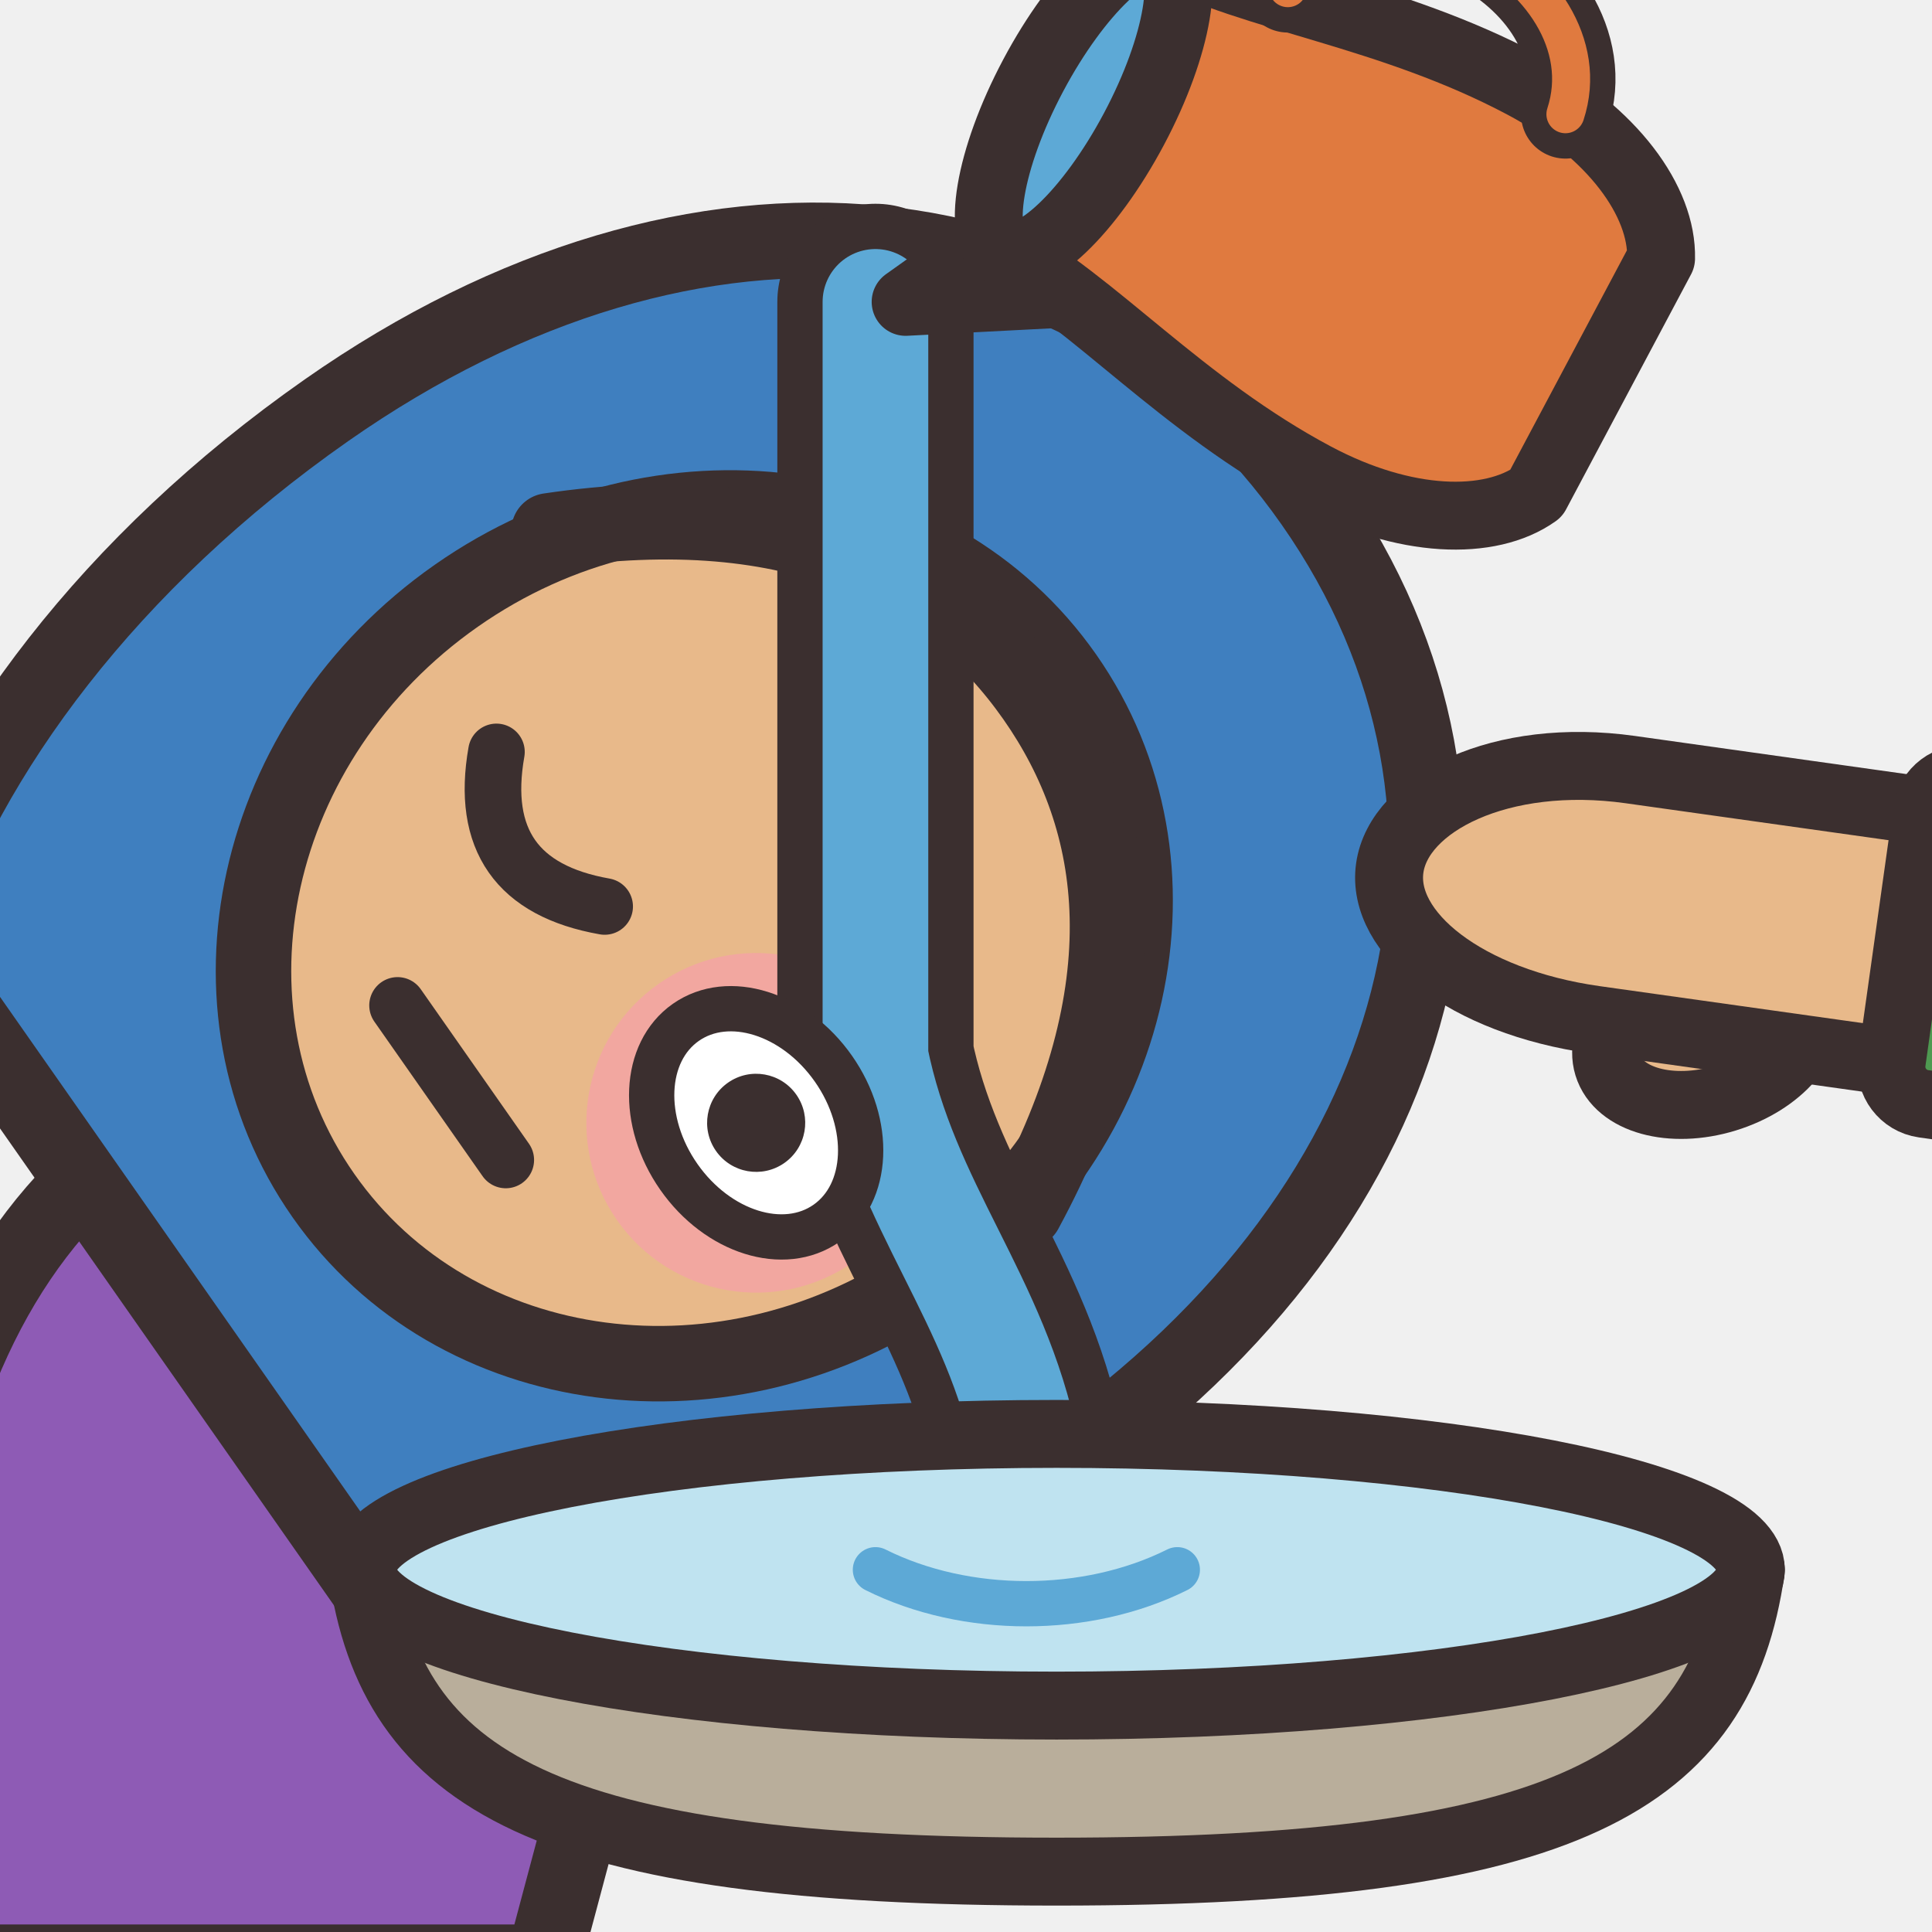
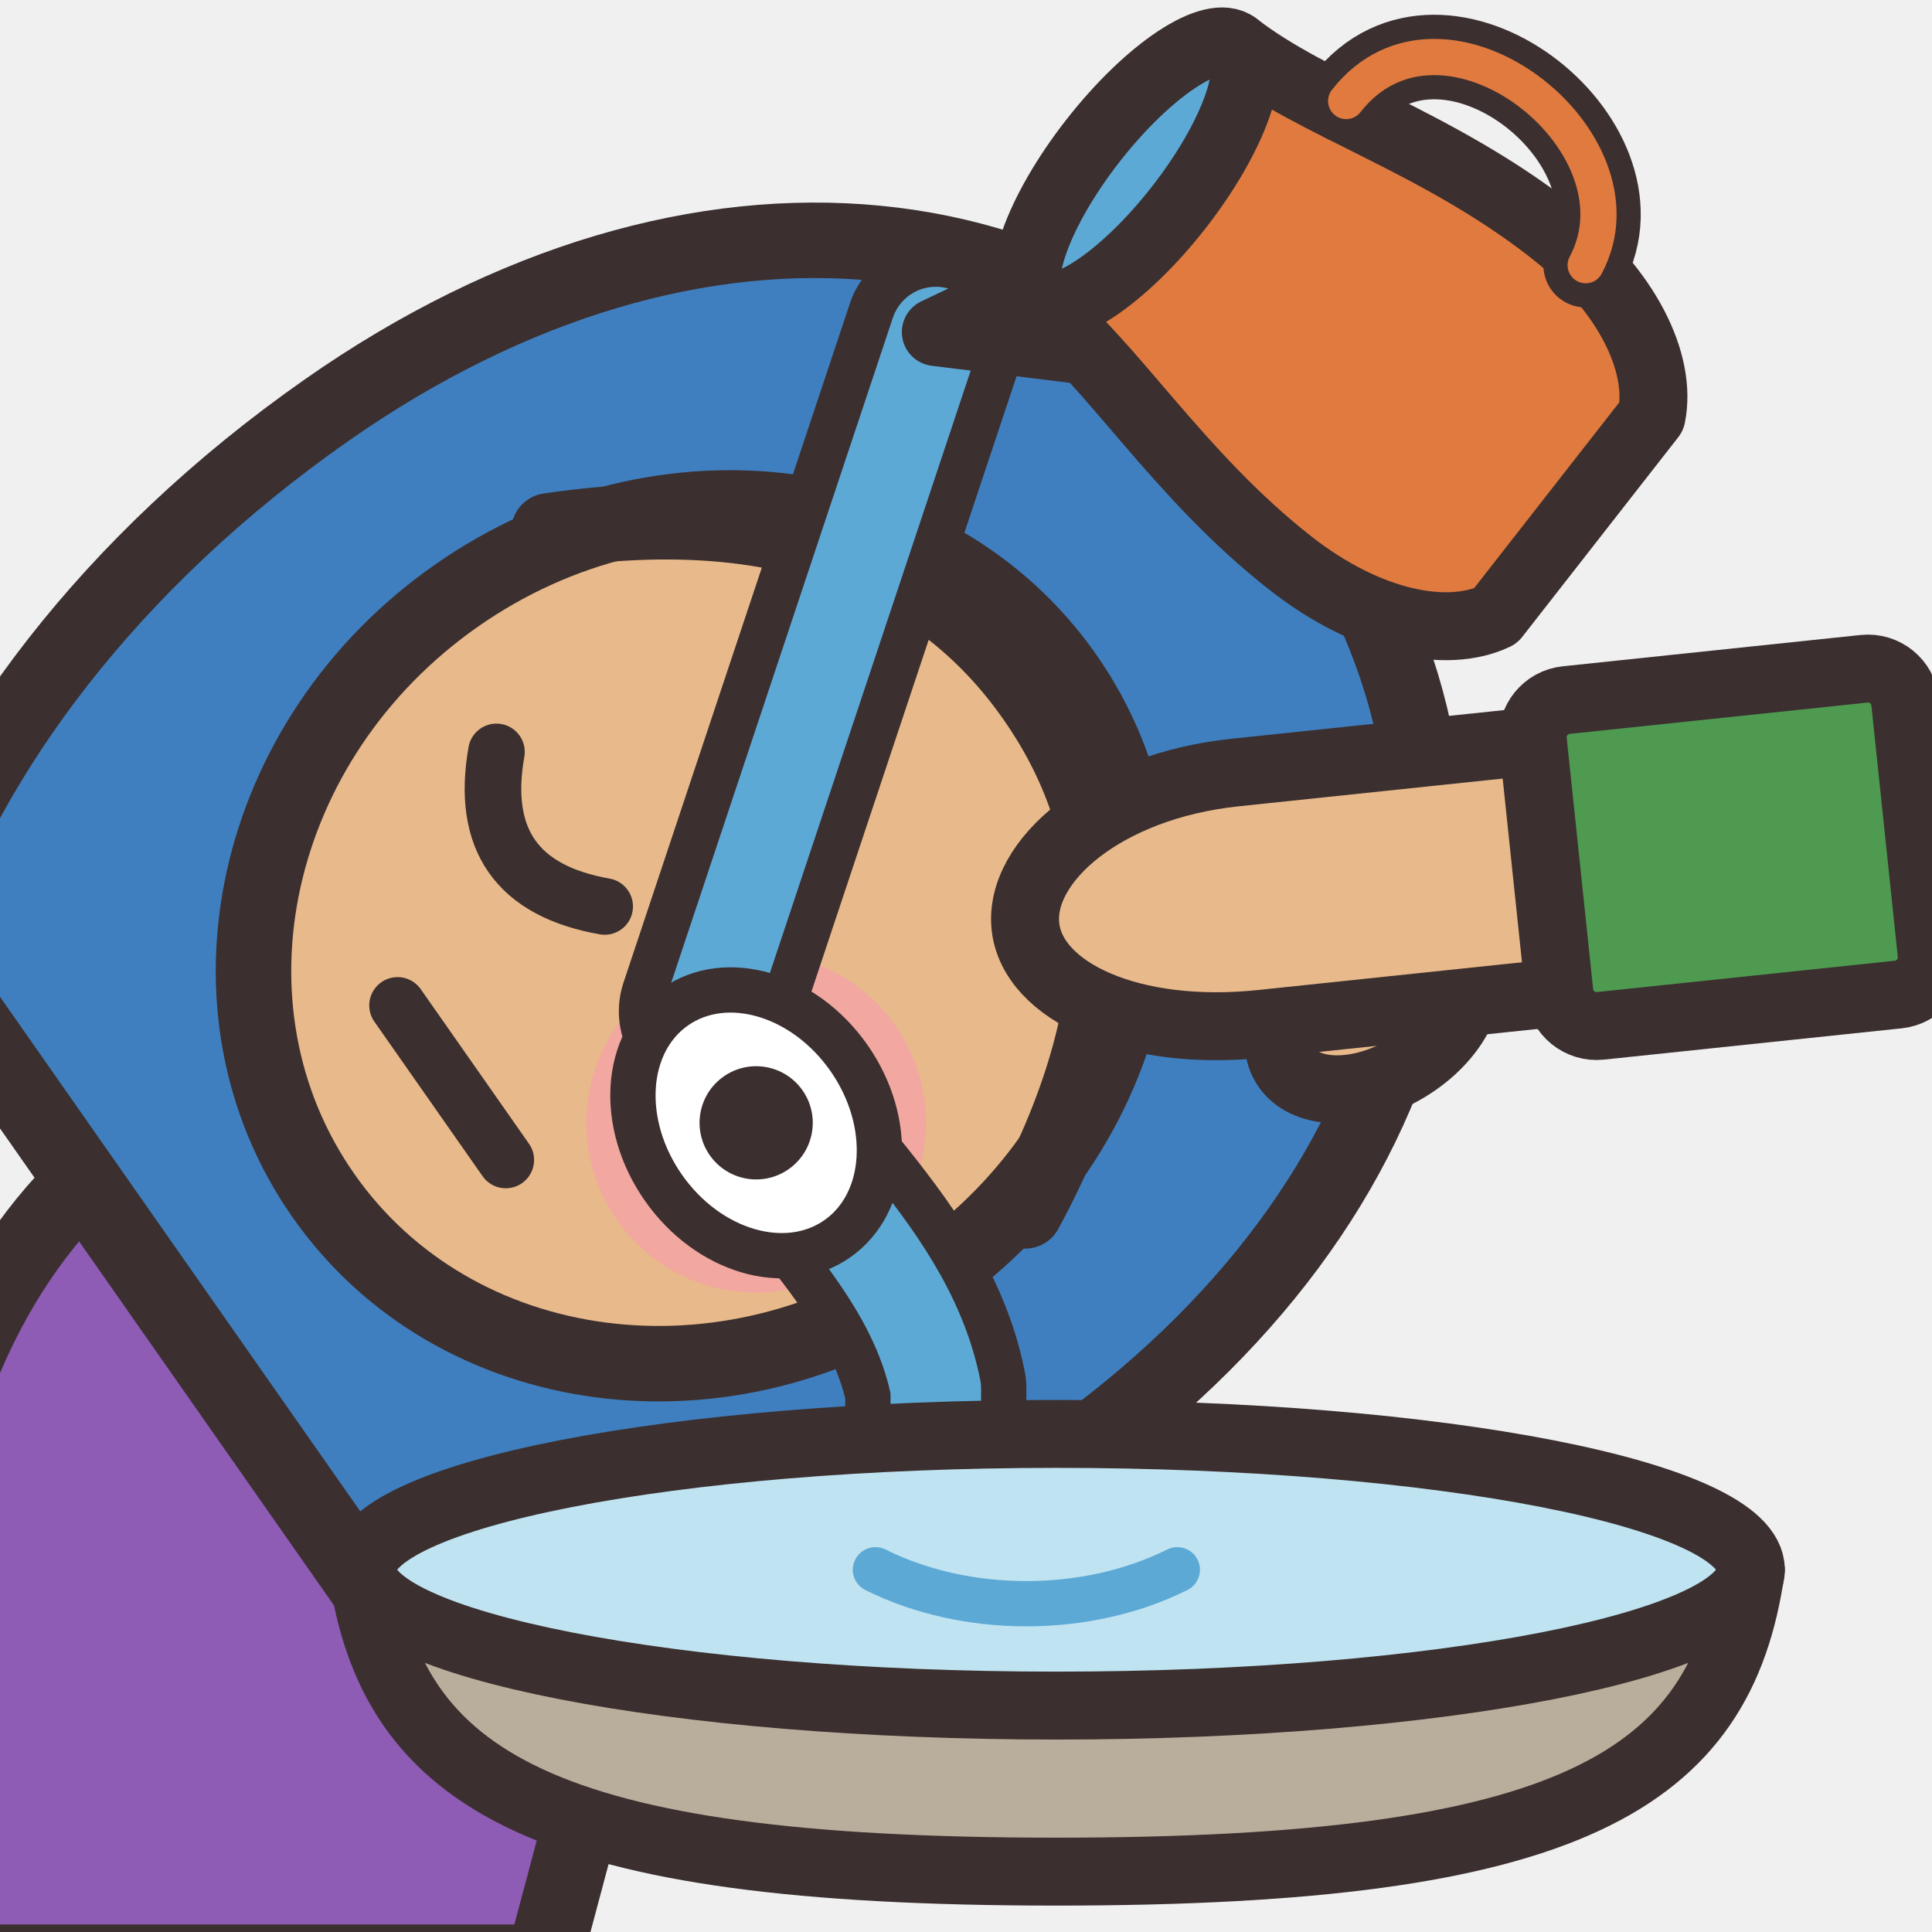
<svg xmlns="http://www.w3.org/2000/svg" viewBox="0 0 128 128">
  <g stroke="#3b2f2f" stroke-width="5" stroke-linejoin="round" stroke-linecap="round">
    <path d="M-6 130c-4-34 6-56 28-60l22 30l-8 30z" fill="#8e5bb5" />
  </g>
  <g transform="translate(46 62) rotate(55) scale(1.25)" stroke="#3b2f2f" stroke-width="4.00" stroke-linejoin="round" stroke-linecap="round">
    <path d="M-34 0c0-24 14-40 34-40s34 16 34 40c0 14-4 26-10 34h-48c-6-8-10-20-10-34z" fill="#3f7fbf" />
    <ellipse cx="0" cy="0" rx="22" ry="24" fill="#e8b98a" />
    <path d="M-22 -6c6-12 14-16 22-16s16 4 22 16" fill="none" />
    <path d="M-14 3q5 5 10 0" fill="none" stroke-width="3" />
    <path d="M-6 15h10" fill="none" stroke-width="3" />
    <circle cx="10" cy="3" r="9" fill="#f2a7a0" stroke="none" />
  </g>
  <g stroke="#3b2f2f" stroke-width="5" stroke-linejoin="round" stroke-linecap="round">
-     <path d="M58 20V70C60 80 66 86 68 96V106" fill="none" stroke="#3b2f2f" stroke-width="13" />
-     <path d="M58 20V70C60 80 66 86 68 96V106" fill="none" stroke="#5da9d6" stroke-width="7" />
+     <path d="M62 22L47 67C50 76 60 82 62 92V106" fill="none" stroke="#3b2f2f" stroke-width="12" />
+     <path d="M62 22L47 67C50 76 60 82 62 92V106" fill="none" stroke="#5da9d6" stroke-width="6" />
  </g>
  <g transform="translate(46 62) rotate(55) scale(1.25)" stroke="#3b2f2f" stroke-width="4.00" stroke-linejoin="round" stroke-linecap="round">
-     <ellipse cx="10" cy="3" rx="6.500" ry="5" fill="#fff" stroke-width="2.4" />
-     <circle cx="10" cy="3" r="2.6" fill="#3b2f2f" stroke="none" />
+     <ellipse cx="10" cy="3" rx="7.5" ry="6" fill="#fff" stroke-width="2.4" />
+     <circle cx="10" cy="3" r="3" fill="#3b2f2f" stroke="none" />
  </g>
-   <g transform="translate(124 62) rotate(188) scale(0.62)" stroke="#3b2f2f" stroke-width="7.26" stroke-linejoin="round" stroke-linecap="round">
+   <g transform="translate(100 58) rotate(174) scale(0.62)" stroke="#3b2f2f" stroke-width="7.26" stroke-linejoin="round" stroke-linecap="round">
    <ellipse cx="16" cy="-13" rx="11" ry="7" fill="#e8b98a" transform="rotate(-25 16 -13)" />
    <path d="M-6 -13h34c14 0 24 6 24 13s-10 14-24 14h-34z" fill="#e8b98a" />
    <rect x="-44" y="-17" width="40" height="35" rx="4" fill="#4e9a51" />
  </g>
-   <g transform="translate(60 20) rotate(-62) scale(0.42)" stroke="#3b2f2f" stroke-width="10.71" stroke-linejoin="round" stroke-linecap="round">
+   <g transform="translate(62 22) rotate(-52) scale(0.4)" stroke="#3b2f2f" stroke-width="11.25" stroke-linejoin="round" stroke-linecap="round">
    <g transform="translate(-22 -14)">
      <path d="M38 22L22 14L34 34z" fill="#e07a3f" />
      <path d="M36 24C36 40 28 60 28 84C28 100 34 112 42 116H84C92 112 98 100 98 84C98 60 90 40 90 24z" fill="#e07a3f" />
      <ellipse cx="63" cy="24" rx="27" ry="9" fill="#5da9d6" />
      <path d="M94 44C120 44 120 88 97 92" fill="none" stroke="#3b2f2f" stroke-width="14" />
      <path d="M94 44C120 44 120 88 97 92" fill="none" stroke="#e07a3f" stroke-width="6" />
    </g>
  </g>
  <g stroke="#3b2f2f" stroke-width="4.5" stroke-linejoin="round" stroke-linecap="round">
    <path d="M24 104c2 14 12 20 46 20s44-6 46-20z" fill="#b9ae9b" />
    <ellipse cx="70" cy="104" rx="46" ry="9" fill="#bfe3f0" />
    <path d="M58 104c6 3 14 3 20 0" fill="none" stroke="#5da9d6" stroke-width="3" />
  </g>
</svg>
